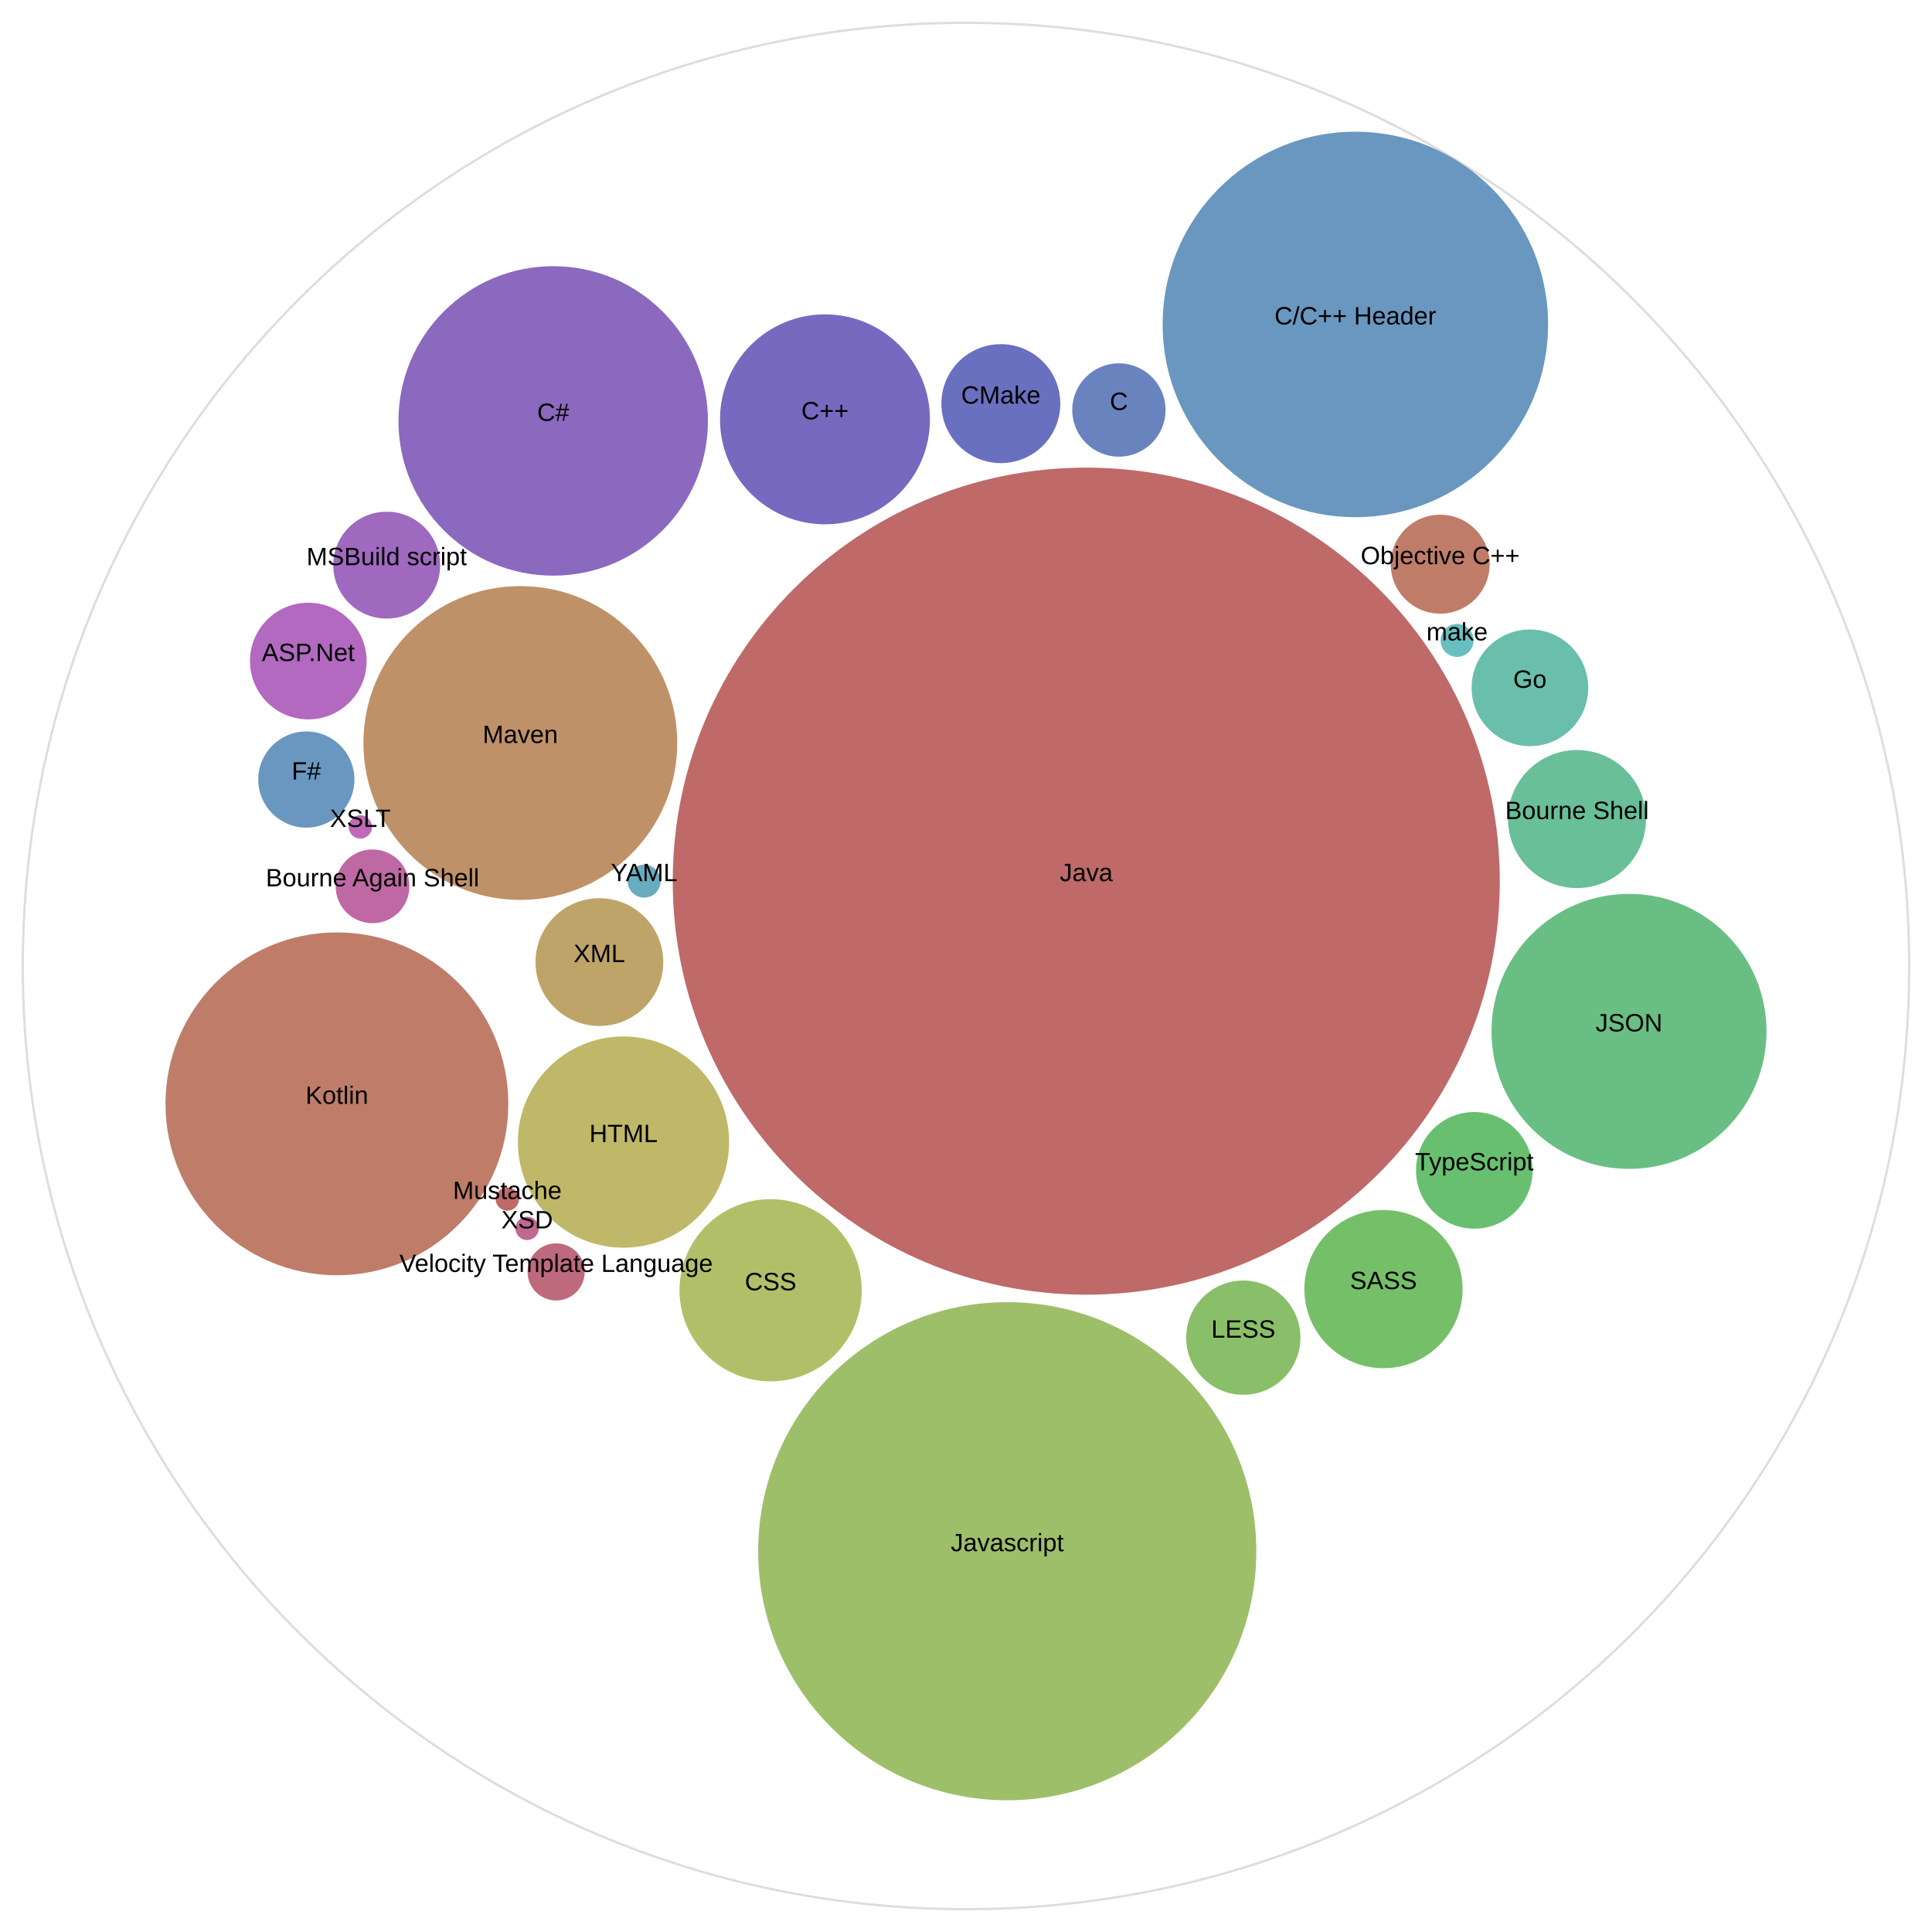
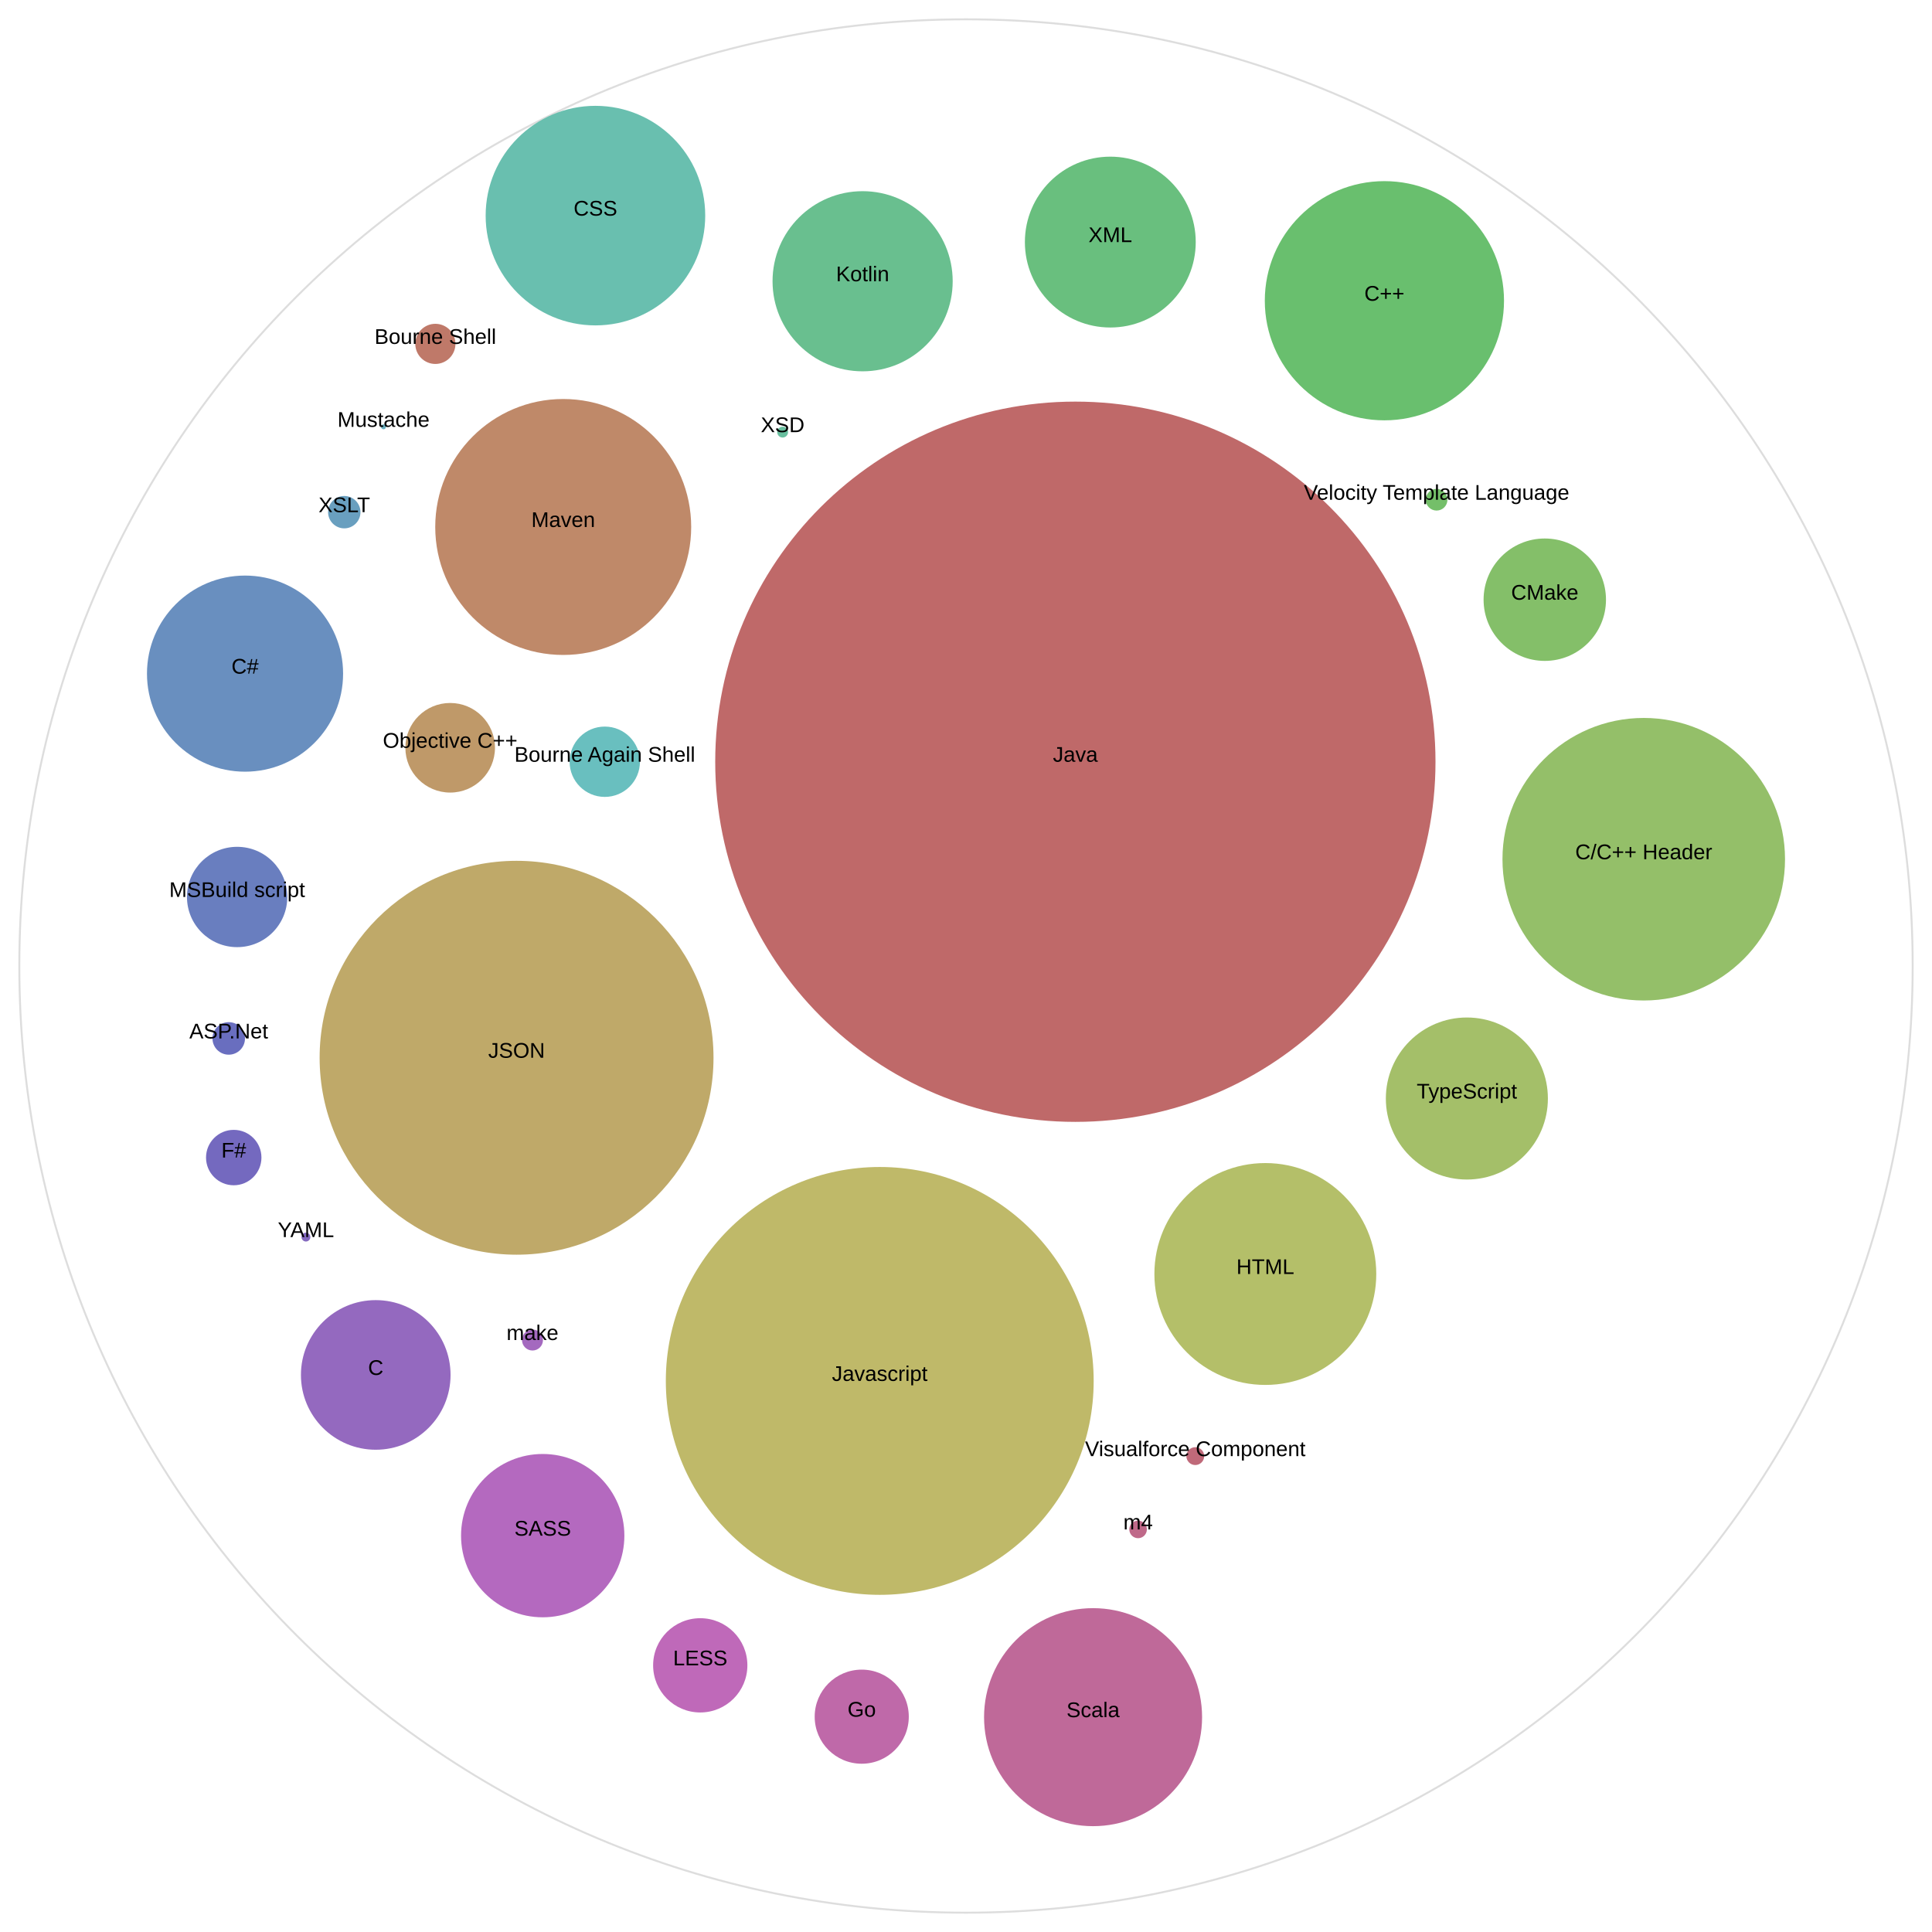
- <svg xmlns="http://www.w3.org/2000/svg" width="847" height="847" version="1.1">
+ <svg xmlns="http://www.w3.org/2000/svg" width="1000" height="1000" version="1.1">
  <g transform="translate(10,10)">
    <g>
-       <circle class="node node--root" transform="translate(413.5,413.5)" r="413.5" style="fill-opacity: 0; stroke: rgb(221, 221, 221); stroke-opacity: 1;" />
-       <circle class="node node--leaf" transform="translate(466.2262,376.3041)" r="181.294" style="fill: rgb(191, 105, 105); fill-opacity: 1; stroke: rgb(221, 221, 221); stroke-opacity: 0;" />
-       <circle class="node node--leaf" transform="translate(621.3829,237.3364)" r="21.695" style="fill: rgb(191, 125, 105); fill-opacity: 1; stroke: rgb(221, 221, 221); stroke-opacity: 0;" />
-       <circle class="node node--leaf" transform="translate(218.1198,315.7364)" r="68.795" style="fill: rgb(191, 145, 105); fill-opacity: 1; stroke: rgb(221, 221, 221); stroke-opacity: 0;" />
-       <circle class="node node--leaf" transform="translate(252.7745,411.7813)" r="28.008" style="fill: rgb(191, 164, 105); fill-opacity: 1; stroke: rgb(221, 221, 221); stroke-opacity: 0;" />
-       <circle class="node node--leaf" transform="translate(263.3495,490.6911)" r="46.305" style="fill: rgb(191, 184, 105); fill-opacity: 1; stroke: rgb(221, 221, 221); stroke-opacity: 0;" />
-       <circle class="node node--leaf" transform="translate(327.8442,555.66)" r="39.938" style="fill: rgb(178, 191, 105); fill-opacity: 1; stroke: rgb(221, 221, 221); stroke-opacity: 0;" />
-       <circle class="node node--leaf" transform="translate(431.5872,670.0605)" r="109.194" style="fill: rgb(158, 191, 105); fill-opacity: 1; stroke: rgb(221, 221, 221); stroke-opacity: 0;" />
-       <circle class="node node--leaf" transform="translate(535.0726,576.442)" r="25.051" style="fill: rgb(138, 191, 105); fill-opacity: 1; stroke: rgb(221, 221, 221); stroke-opacity: 0;" />
-       <circle class="node node--leaf" transform="translate(596.5245,555.1523)" r="34.681" style="fill: rgb(118, 191, 105); fill-opacity: 1; stroke: rgb(221, 221, 221); stroke-opacity: 0;" />
-       <circle class="node node--leaf" transform="translate(636.3469,503.0831)" r="25.567" style="fill: rgb(105, 191, 112); fill-opacity: 1; stroke: rgb(221, 221, 221); stroke-opacity: 0;" />
-       <circle class="node node--leaf" transform="translate(704.1631,442.1679)" r="60.287" style="fill: rgb(105, 191, 131); fill-opacity: 1; stroke: rgb(221, 221, 221); stroke-opacity: 0;" />
-       <circle class="node node--leaf" transform="translate(681.3596,349.0783)" r="30.252" style="fill: rgb(105, 191, 151); fill-opacity: 1; stroke: rgb(221, 221, 221); stroke-opacity: 0;" />
-       <circle class="node node--leaf" transform="translate(660.7249,291.5445)" r="25.567" style="fill: rgb(105, 191, 171); fill-opacity: 1; stroke: rgb(221, 221, 221); stroke-opacity: 0;" />
-       <circle class="node node--leaf" transform="translate(628.7954,270.7534)" r="7.232" style="fill: rgb(105, 191, 191); fill-opacity: 1; stroke: rgb(221, 221, 221); stroke-opacity: 0;" />
-       <circle class="node node--leaf" transform="translate(272.3972,376.3041)" r="7.232" style="fill: rgb(105, 171, 191); fill-opacity: 1; stroke: rgb(221, 221, 221); stroke-opacity: 0;" />
-       <circle class="node node--leaf" transform="translate(584.1984,132.234)" r="84.489" style="fill: rgb(105, 151, 191); fill-opacity: 1; stroke: rgb(221, 221, 221); stroke-opacity: 0;" />
-       <circle class="node node--leaf" transform="translate(480.5315,169.7475)" r="20.454" style="fill: rgb(105, 131, 191); fill-opacity: 1; stroke: rgb(221, 221, 221); stroke-opacity: 0;" />
-       <circle class="node node--leaf" transform="translate(428.776,166.9563)" r="26.074" style="fill: rgb(105, 112, 191); fill-opacity: 1; stroke: rgb(221, 221, 221); stroke-opacity: 0;" />
-       <circle class="node node--leaf" transform="translate(351.6846,173.84)" r="46.021" style="fill: rgb(118, 105, 191); fill-opacity: 1; stroke: rgb(221, 221, 221); stroke-opacity: 0;" />
-       <circle class="node node--leaf" transform="translate(232.5242,174.5333)" r="67.838" style="fill: rgb(138, 105, 191); fill-opacity: 1; stroke: rgb(221, 221, 221); stroke-opacity: 0;" />
-       <circle class="node node--leaf" transform="translate(159.5296,237.7656)" r="23.433" style="fill: rgb(158, 105, 191); fill-opacity: 1; stroke: rgb(221, 221, 221); stroke-opacity: 0;" />
-       <circle class="node node--leaf" transform="translate(125.1567,279.8056)" r="25.567" style="fill: rgb(178, 105, 191); fill-opacity: 1; stroke: rgb(221, 221, 221); stroke-opacity: 0;" />
-       <circle class="node node--leaf" transform="translate(124.2956,331.7523)" r="21.083" style="fill: rgb(105, 151, 191); fill-opacity: 1; stroke: rgb(221, 221, 221); stroke-opacity: 0;" />
-       <circle class="node node--leaf" transform="translate(147.9719,352.5293)" r="5.113" style="fill: rgb(191, 105, 184); fill-opacity: 1; stroke: rgb(221, 221, 221); stroke-opacity: 0;" />
-       <circle class="node node--leaf" transform="translate(153.3139,378.5738)" r="16.17" style="fill: rgb(191, 105, 164); fill-opacity: 1; stroke: rgb(221, 221, 221); stroke-opacity: 0;" />
-       <circle class="node node--leaf" transform="translate(137.7024,473.9302)" r="75.153" style="fill: rgb(191, 125, 105); fill-opacity: 1; stroke: rgb(221, 221, 221); stroke-opacity: 0;" />
-       <circle class="node node--leaf" transform="translate(212.4135,515.6472)" r="5.113" style="fill: rgb(191, 105, 105); fill-opacity: 1; stroke: rgb(221, 221, 221); stroke-opacity: 0;" />
-       <circle class="node node--leaf" transform="translate(221.0913,528.5266)" r="5.113" style="fill: rgb(191, 105, 145); fill-opacity: 1; stroke: rgb(221, 221, 221); stroke-opacity: 0;" />
-       <circle class="node node--leaf" transform="translate(233.8134,547.6179)" r="12.525" style="fill: rgb(191, 105, 125); fill-opacity: 1; stroke: rgb(221, 221, 221); stroke-opacity: 0;" />
+       <circle class="node node--root" transform="translate(490,490)" r="490" style="fill-opacity: 0; stroke: rgb(221, 221, 221); stroke-opacity: 1;" />
+       <circle class="node node--leaf" transform="translate(546.6033,384.2764)" r="186.406" style="fill: rgb(191, 105, 105); fill-opacity: 1; stroke: rgb(221, 221, 221); stroke-opacity: 0;" />
+       <circle class="node node--leaf" transform="translate(215.3434,167.9915)" r="10.389" style="fill: rgb(191, 121, 105); fill-opacity: 1; stroke: rgb(221, 221, 221); stroke-opacity: 0;" />
+       <circle class="node node--leaf" transform="translate(281.5194,262.7633)" r="66.24" style="fill: rgb(191, 137, 105); fill-opacity: 1; stroke: rgb(221, 221, 221); stroke-opacity: 0;" />
+       <circle class="node node--leaf" transform="translate(223.01,377.0444)" r="23.187" style="fill: rgb(191, 153, 105); fill-opacity: 1; stroke: rgb(221, 221, 221); stroke-opacity: 0;" />
+       <circle class="node node--leaf" transform="translate(257.3735,537.492)" r="101.938" style="fill: rgb(191, 169, 105); fill-opacity: 1; stroke: rgb(221, 221, 221); stroke-opacity: 0;" />
+       <circle class="node node--leaf" transform="translate(445.3568,704.7583)" r="110.727" style="fill: rgb(191, 185, 105); fill-opacity: 1; stroke: rgb(221, 221, 221); stroke-opacity: 0;" />
+       <circle class="node node--leaf" transform="translate(644.934,649.4173)" r="57.42" style="fill: rgb(180, 191, 105); fill-opacity: 1; stroke: rgb(221, 221, 221); stroke-opacity: 0;" />
+       <circle class="node node--leaf" transform="translate(749.2497,558.5899)" r="41.935" style="fill: rgb(164, 191, 105); fill-opacity: 1; stroke: rgb(221, 221, 221); stroke-opacity: 0;" />
+       <circle class="node node--leaf" transform="translate(840.8003,434.7311)" r="73.125" style="fill: rgb(148, 191, 105); fill-opacity: 1; stroke: rgb(221, 221, 221); stroke-opacity: 0;" />
+       <circle class="node node--leaf" transform="translate(789.5789,300.4026)" r="31.677" style="fill: rgb(132, 191, 105); fill-opacity: 1; stroke: rgb(221, 221, 221); stroke-opacity: 0;" />
+       <circle class="node node--leaf" transform="translate(733.5754,248.6564)" r="5.612" style="fill: rgb(116, 191, 105); fill-opacity: 1; stroke: rgb(221, 221, 221); stroke-opacity: 0;" />
+       <circle class="node node--leaf" transform="translate(706.5667,145.6598)" r="61.906" style="fill: rgb(105, 191, 110); fill-opacity: 1; stroke: rgb(221, 221, 221); stroke-opacity: 0;" />
+       <circle class="node node--leaf" transform="translate(564.6953,115.3006)" r="44.216" style="fill: rgb(105, 191, 126); fill-opacity: 1; stroke: rgb(221, 221, 221); stroke-opacity: 0;" />
+       <circle class="node node--leaf" transform="translate(436.49,135.574)" r="46.621" style="fill: rgb(105, 191, 143); fill-opacity: 1; stroke: rgb(221, 221, 221); stroke-opacity: 0;" />
+       <circle class="node node--leaf" transform="translate(395.0918,213.6678)" r="2.806" style="fill: rgb(105, 191, 159); fill-opacity: 1; stroke: rgb(221, 221, 221); stroke-opacity: 0;" />
+       <circle class="node node--leaf" transform="translate(298.1972,101.6003)" r="56.823" style="fill: rgb(105, 191, 175); fill-opacity: 1; stroke: rgb(221, 221, 221); stroke-opacity: 0;" />
+       <circle class="node node--leaf" transform="translate(303.0339,384.2764)" r="18.202" style="fill: rgb(105, 191, 191); fill-opacity: 1; stroke: rgb(221, 221, 221); stroke-opacity: 0;" />
+       <circle class="node node--leaf" transform="translate(188.5079,210.9249)" r="1.281" style="fill: rgb(105, 175, 191); fill-opacity: 1; stroke: rgb(221, 221, 221); stroke-opacity: 0;" />
+       <circle class="node node--leaf" transform="translate(168.1987,255.1001)" r="8.378" style="fill: rgb(105, 159, 191); fill-opacity: 1; stroke: rgb(221, 221, 221); stroke-opacity: 0;" />
+       <circle class="node node--leaf" transform="translate(116.8295,338.6683)" r="50.755" style="fill: rgb(105, 143, 191); fill-opacity: 1; stroke: rgb(221, 221, 221); stroke-opacity: 0;" />
+       <circle class="node node--leaf" transform="translate(112.7427,454.2752)" r="25.964" style="fill: rgb(105, 126, 191); fill-opacity: 1; stroke: rgb(221, 221, 221); stroke-opacity: 0;" />
+       <circle class="node node--leaf" transform="translate(108.3924,527.4881)" r="8.418" style="fill: rgb(105, 110, 191); fill-opacity: 1; stroke: rgb(221, 221, 221); stroke-opacity: 0;" />
+       <circle class="node node--leaf" transform="translate(110.9814,589.1537)" r="14.341" style="fill: rgb(116, 105, 191); fill-opacity: 1; stroke: rgb(221, 221, 221); stroke-opacity: 0;" />
+       <circle class="node node--leaf" transform="translate(148.3468,630.3174)" r="2.291" style="fill: rgb(132, 105, 191); fill-opacity: 1; stroke: rgb(221, 221, 221); stroke-opacity: 0;" />
+       <circle class="node node--leaf" transform="translate(184.4862,701.6606)" r="38.722" style="fill: rgb(148, 105, 191); fill-opacity: 1; stroke: rgb(221, 221, 221); stroke-opacity: 0;" />
+       <circle class="node node--leaf" transform="translate(265.6155,683.5922)" r="5.433" style="fill: rgb(164, 105, 191); fill-opacity: 1; stroke: rgb(221, 221, 221); stroke-opacity: 0;" />
+       <circle class="node node--leaf" transform="translate(270.9067,784.8441)" r="42.267" style="fill: rgb(180, 105, 191); fill-opacity: 1; stroke: rgb(221, 221, 221); stroke-opacity: 0;" />
+       <circle class="node node--leaf" transform="translate(352.4498,851.9749)" r="24.394" style="fill: rgb(191, 105, 185); fill-opacity: 1; stroke: rgb(221, 221, 221); stroke-opacity: 0;" />
+       <circle class="node node--leaf" transform="translate(436.0347,878.5498)" r="24.353" style="fill: rgb(191, 105, 169); fill-opacity: 1; stroke: rgb(221, 221, 221); stroke-opacity: 0;" />
+       <circle class="node node--leaf" transform="translate(555.7716,878.7994)" r="56.423" style="fill: rgb(191, 105, 153); fill-opacity: 1; stroke: rgb(221, 221, 221); stroke-opacity: 0;" />
+       <circle class="node node--leaf" transform="translate(579.0722,781.624)" r="4.546" style="fill: rgb(191, 105, 137); fill-opacity: 1; stroke: rgb(221, 221, 221); stroke-opacity: 0;" />
+       <circle class="node node--leaf" transform="translate(608.6784,743.684)" r="4.618" style="fill: rgb(191, 105, 121); fill-opacity: 1; stroke: rgb(221, 221, 221); stroke-opacity: 0;" />
    </g>
    <g>
-       <text text-anchor="middle" transform="translate(413.5,413.5)" style="font-size: 11px; font-family: Arial, Helvetica;" />
-       <text text-anchor="middle" transform="translate(466.2262,376.3041)" style="font-size: 11px; font-family: Arial, Helvetica;">Java</text>
-       <text text-anchor="middle" transform="translate(621.3829,237.3364)" style="font-size: 11px; font-family: Arial, Helvetica;">Objective C++</text>
-       <text text-anchor="middle" transform="translate(218.1198,315.7364)" style="font-size: 11px; font-family: Arial, Helvetica;">Maven</text>
-       <text text-anchor="middle" transform="translate(252.7745,411.7813)" style="font-size: 11px; font-family: Arial, Helvetica;">XML</text>
-       <text text-anchor="middle" transform="translate(263.3495,490.6911)" style="font-size: 11px; font-family: Arial, Helvetica;">HTML</text>
-       <text text-anchor="middle" transform="translate(327.8442,555.66)" style="font-size: 11px; font-family: Arial, Helvetica;">CSS</text>
-       <text text-anchor="middle" transform="translate(431.5872,670.0605)" style="font-size: 11px; font-family: Arial, Helvetica;">Javascript</text>
-       <text text-anchor="middle" transform="translate(535.0726,576.442)" style="font-size: 11px; font-family: Arial, Helvetica;">LESS</text>
-       <text text-anchor="middle" transform="translate(596.5245,555.1523)" style="font-size: 11px; font-family: Arial, Helvetica;">SASS</text>
-       <text text-anchor="middle" transform="translate(636.3469,503.0831)" style="font-size: 11px; font-family: Arial, Helvetica;">TypeScript</text>
-       <text text-anchor="middle" transform="translate(704.1631,442.1679)" style="font-size: 11px; font-family: Arial, Helvetica;">JSON</text>
-       <text text-anchor="middle" transform="translate(681.3596,349.0783)" style="font-size: 11px; font-family: Arial, Helvetica;">Bourne Shell</text>
-       <text text-anchor="middle" transform="translate(660.7249,291.5445)" style="font-size: 11px; font-family: Arial, Helvetica;">Go</text>
-       <text text-anchor="middle" transform="translate(628.7954,270.7534)" style="font-size: 11px; font-family: Arial, Helvetica;">make</text>
-       <text text-anchor="middle" transform="translate(272.3972,376.3041)" style="font-size: 11px; font-family: Arial, Helvetica;">YAML</text>
-       <text text-anchor="middle" transform="translate(584.1984,132.234)" style="font-size: 11px; font-family: Arial, Helvetica;">C/C++ Header</text>
-       <text text-anchor="middle" transform="translate(480.5315,169.7475)" style="font-size: 11px; font-family: Arial, Helvetica;">C</text>
-       <text text-anchor="middle" transform="translate(428.776,166.9563)" style="font-size: 11px; font-family: Arial, Helvetica;">CMake</text>
-       <text text-anchor="middle" transform="translate(351.6846,173.84)" style="font-size: 11px; font-family: Arial, Helvetica;">C++</text>
-       <text text-anchor="middle" transform="translate(232.5242,174.5333)" style="font-size: 11px; font-family: Arial, Helvetica;">C#</text>
-       <text text-anchor="middle" transform="translate(159.5296,237.7656)" style="font-size: 11px; font-family: Arial, Helvetica;">MSBuild script</text>
-       <text text-anchor="middle" transform="translate(125.1567,279.8056)" style="font-size: 11px; font-family: Arial, Helvetica;">ASP.Net</text>
-       <text text-anchor="middle" transform="translate(124.2956,331.7523)" style="font-size: 11px; font-family: Arial, Helvetica;">F#</text>
-       <text text-anchor="middle" transform="translate(147.9719,352.5293)" style="font-size: 11px; font-family: Arial, Helvetica;">XSLT</text>
-       <text text-anchor="middle" transform="translate(153.3139,378.5738)" style="font-size: 11px; font-family: Arial, Helvetica;">Bourne Again Shell</text>
-       <text text-anchor="middle" transform="translate(137.7024,473.9302)" style="font-size: 11px; font-family: Arial, Helvetica;">Kotlin</text>
-       <text text-anchor="middle" transform="translate(212.4135,515.6472)" style="font-size: 11px; font-family: Arial, Helvetica;">Mustache</text>
-       <text text-anchor="middle" transform="translate(221.0913,528.5266)" style="font-size: 11px; font-family: Arial, Helvetica;">XSD</text>
-       <text text-anchor="middle" transform="translate(233.8134,547.6179)" style="font-size: 11px; font-family: Arial, Helvetica;">Velocity Template Language</text>
+       <text text-anchor="middle" transform="translate(490,490)" style="font-size: 11px; font-family: Arial, Helvetica;" />
+       <text text-anchor="middle" transform="translate(546.6033,384.2764)" style="font-size: 11px; font-family: Arial, Helvetica;">Java</text>
+       <text text-anchor="middle" transform="translate(215.3434,167.9915)" style="font-size: 11px; font-family: Arial, Helvetica;">Bourne Shell</text>
+       <text text-anchor="middle" transform="translate(281.5194,262.7633)" style="font-size: 11px; font-family: Arial, Helvetica;">Maven</text>
+       <text text-anchor="middle" transform="translate(223.01,377.0444)" style="font-size: 11px; font-family: Arial, Helvetica;">Objective C++</text>
+       <text text-anchor="middle" transform="translate(257.3735,537.492)" style="font-size: 11px; font-family: Arial, Helvetica;">JSON</text>
+       <text text-anchor="middle" transform="translate(445.3568,704.7583)" style="font-size: 11px; font-family: Arial, Helvetica;">Javascript</text>
+       <text text-anchor="middle" transform="translate(644.934,649.4173)" style="font-size: 11px; font-family: Arial, Helvetica;">HTML</text>
+       <text text-anchor="middle" transform="translate(749.2497,558.5899)" style="font-size: 11px; font-family: Arial, Helvetica;">TypeScript</text>
+       <text text-anchor="middle" transform="translate(840.8003,434.7311)" style="font-size: 11px; font-family: Arial, Helvetica;">C/C++ Header</text>
+       <text text-anchor="middle" transform="translate(789.5789,300.4026)" style="font-size: 11px; font-family: Arial, Helvetica;">CMake</text>
+       <text text-anchor="middle" transform="translate(733.5754,248.6564)" style="font-size: 11px; font-family: Arial, Helvetica;">Velocity Template Language</text>
+       <text text-anchor="middle" transform="translate(706.5667,145.6598)" style="font-size: 11px; font-family: Arial, Helvetica;">C++</text>
+       <text text-anchor="middle" transform="translate(564.6953,115.3006)" style="font-size: 11px; font-family: Arial, Helvetica;">XML</text>
+       <text text-anchor="middle" transform="translate(436.49,135.574)" style="font-size: 11px; font-family: Arial, Helvetica;">Kotlin</text>
+       <text text-anchor="middle" transform="translate(395.0918,213.6678)" style="font-size: 11px; font-family: Arial, Helvetica;">XSD</text>
+       <text text-anchor="middle" transform="translate(298.1972,101.6003)" style="font-size: 11px; font-family: Arial, Helvetica;">CSS</text>
+       <text text-anchor="middle" transform="translate(303.0339,384.2764)" style="font-size: 11px; font-family: Arial, Helvetica;">Bourne Again Shell</text>
+       <text text-anchor="middle" transform="translate(188.5079,210.9249)" style="font-size: 11px; font-family: Arial, Helvetica;">Mustache</text>
+       <text text-anchor="middle" transform="translate(168.1987,255.1001)" style="font-size: 11px; font-family: Arial, Helvetica;">XSLT</text>
+       <text text-anchor="middle" transform="translate(116.8295,338.6683)" style="font-size: 11px; font-family: Arial, Helvetica;">C#</text>
+       <text text-anchor="middle" transform="translate(112.7427,454.2752)" style="font-size: 11px; font-family: Arial, Helvetica;">MSBuild script</text>
+       <text text-anchor="middle" transform="translate(108.3924,527.4881)" style="font-size: 11px; font-family: Arial, Helvetica;">ASP.Net</text>
+       <text text-anchor="middle" transform="translate(110.9814,589.1537)" style="font-size: 11px; font-family: Arial, Helvetica;">F#</text>
+       <text text-anchor="middle" transform="translate(148.3468,630.3174)" style="font-size: 11px; font-family: Arial, Helvetica;">YAML</text>
+       <text text-anchor="middle" transform="translate(184.4862,701.6606)" style="font-size: 11px; font-family: Arial, Helvetica;">C</text>
+       <text text-anchor="middle" transform="translate(265.6155,683.5922)" style="font-size: 11px; font-family: Arial, Helvetica;">make</text>
+       <text text-anchor="middle" transform="translate(270.9067,784.8441)" style="font-size: 11px; font-family: Arial, Helvetica;">SASS</text>
+       <text text-anchor="middle" transform="translate(352.4498,851.9749)" style="font-size: 11px; font-family: Arial, Helvetica;">LESS</text>
+       <text text-anchor="middle" transform="translate(436.0347,878.5498)" style="font-size: 11px; font-family: Arial, Helvetica;">Go</text>
+       <text text-anchor="middle" transform="translate(555.7716,878.7994)" style="font-size: 11px; font-family: Arial, Helvetica;">Scala</text>
+       <text text-anchor="middle" transform="translate(579.0722,781.624)" style="font-size: 11px; font-family: Arial, Helvetica;">m4</text>
+       <text text-anchor="middle" transform="translate(608.6784,743.684)" style="font-size: 11px; font-family: Arial, Helvetica;">Visualforce Component</text>
    </g>
  </g>
</svg>
